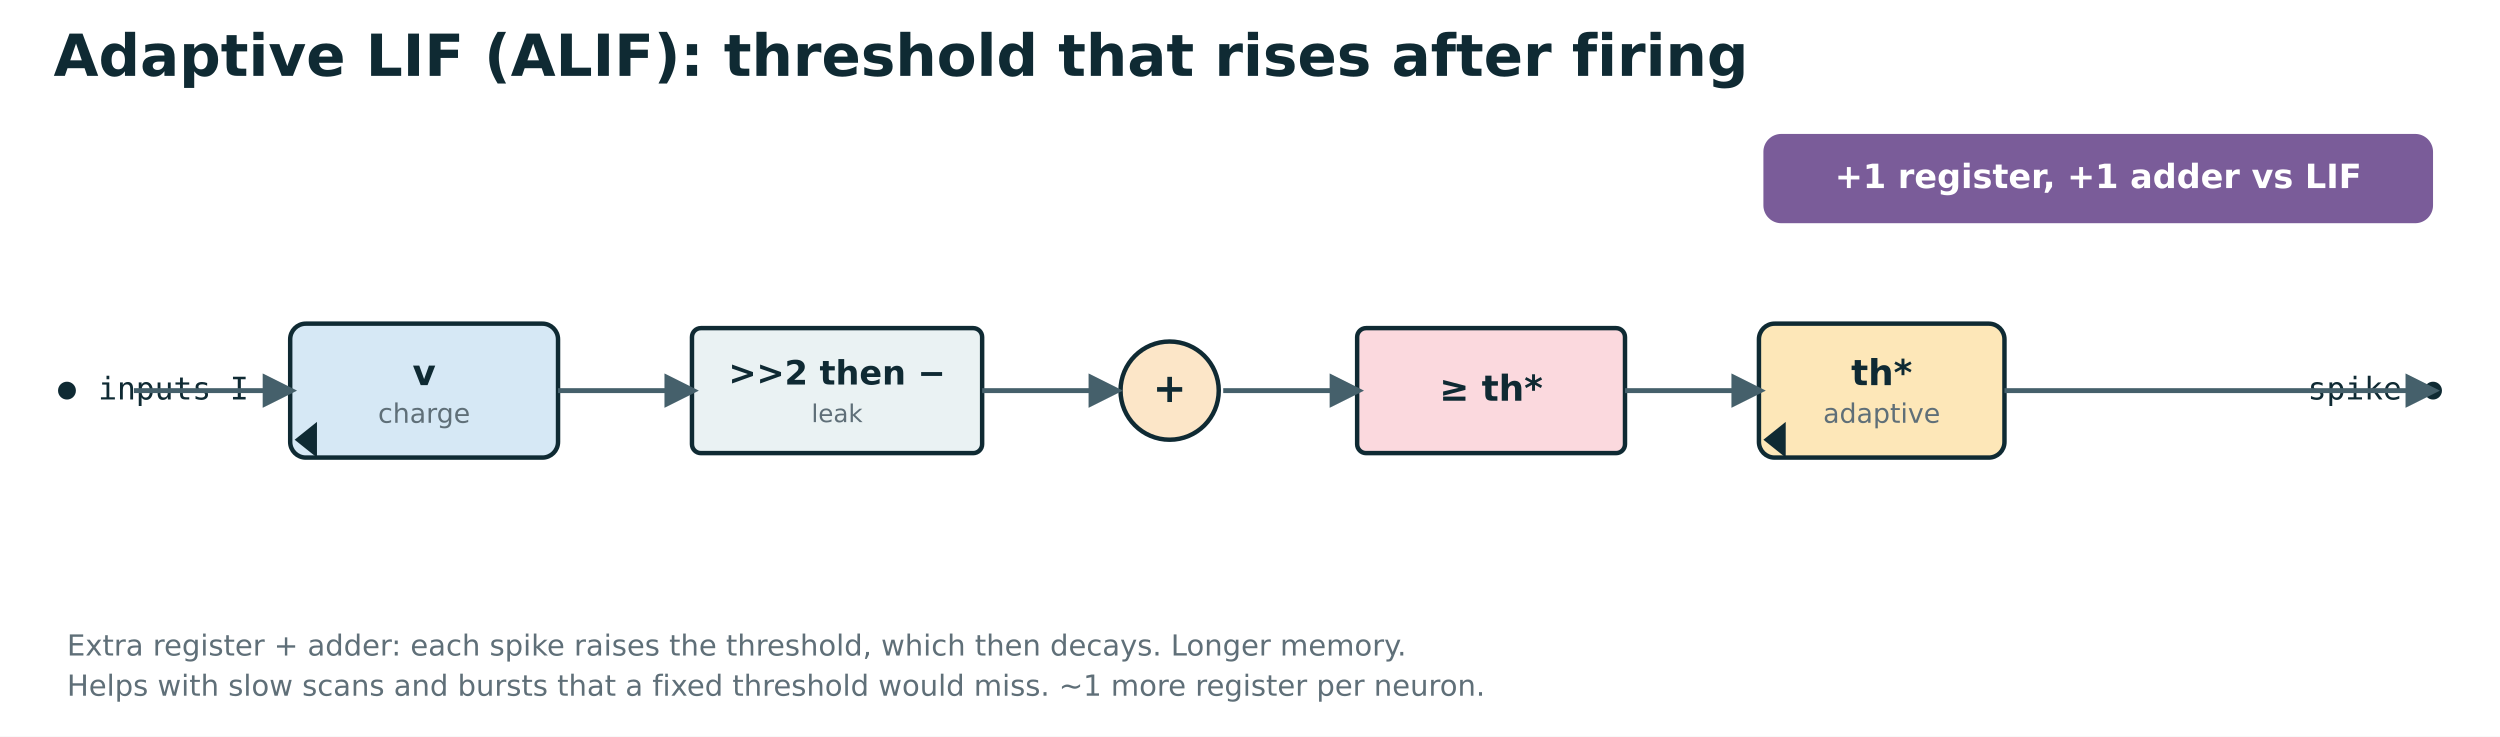
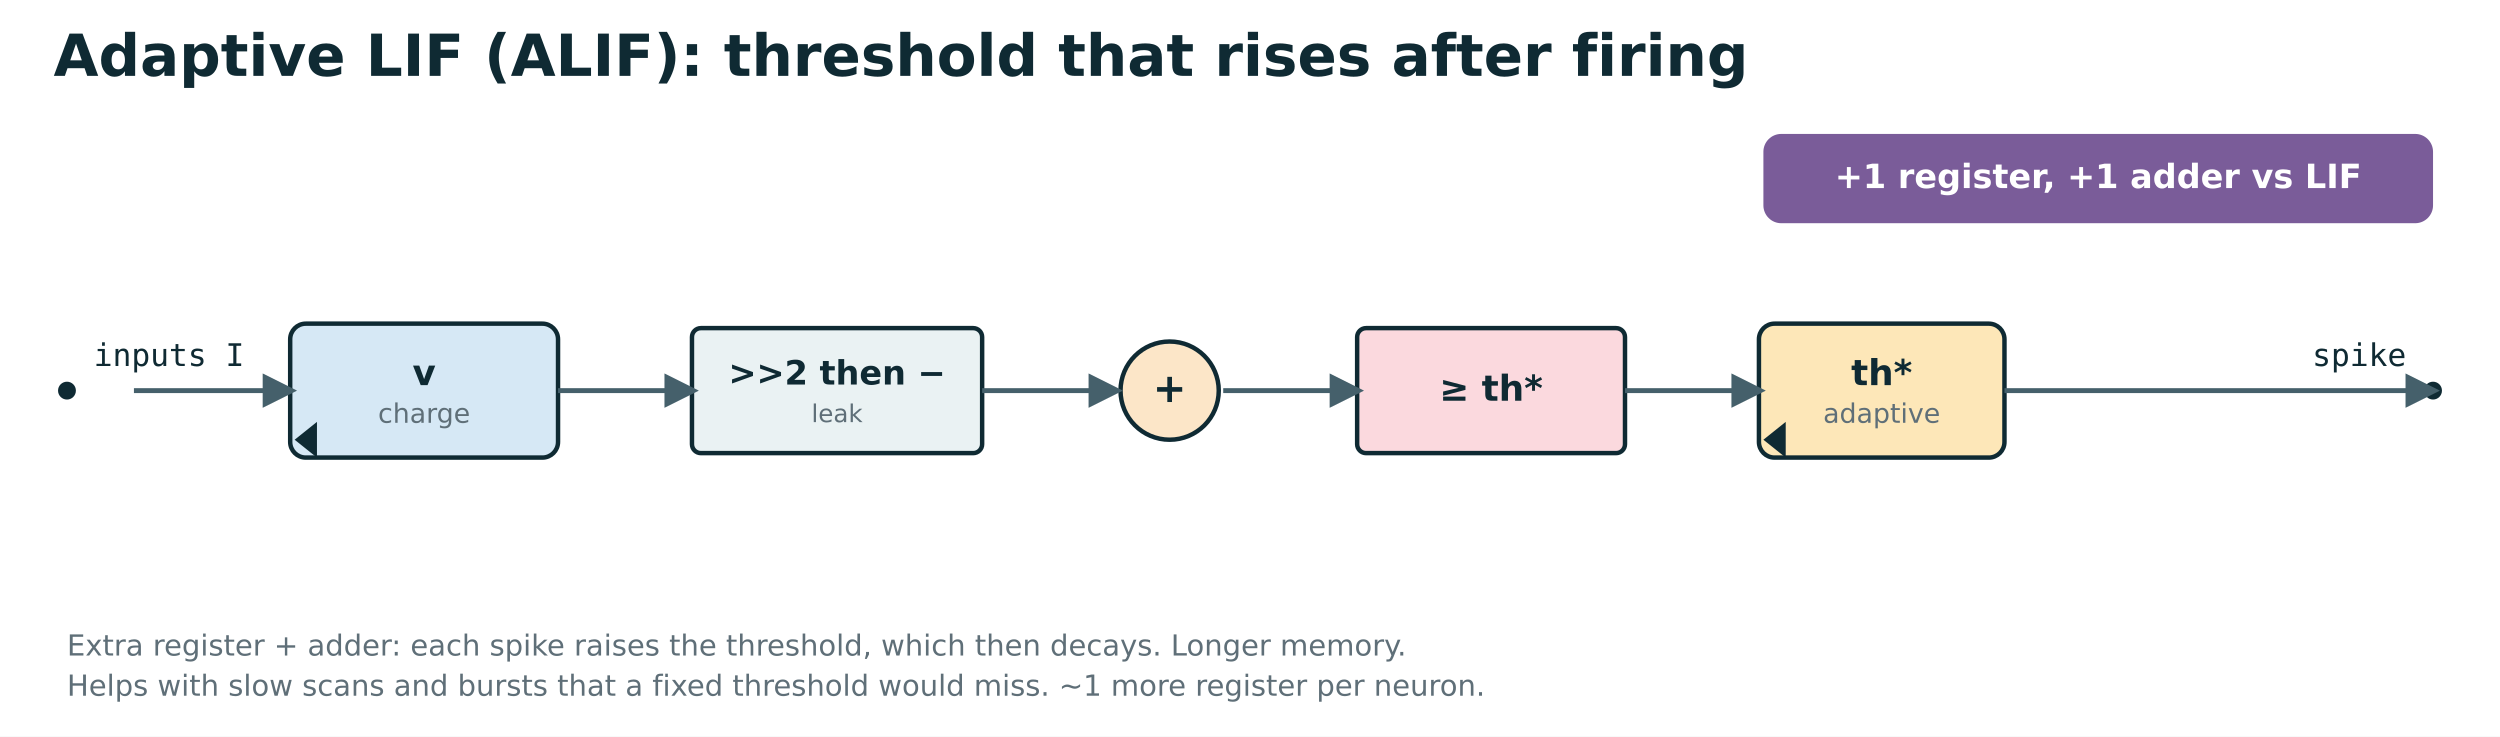
<svg xmlns="http://www.w3.org/2000/svg" viewBox="0 0 1120 330" font-family="DejaVu Sans,Arial,sans-serif">
  <rect width="1120" height="330" fill="white" />
  <defs>
    <marker id="a" viewBox="0 0 10 10" refX="8" refY="5" markerWidth="7" markerHeight="7" orient="auto">
      <path d="M0,0 L10,5 L0,10 z" fill="#45606B" />
    </marker>
  </defs>
  <text x="24" y="34" font-size="26" font-weight="bold" fill="#0F2A33">Adaptive LIF (ALIF): threshold that rises after firing</text>
  <circle cx="30" cy="175" r="4" fill="#0F2A33" />
-   <text x="44" y="175" font-size="14" fill="#0F2A33" text-anchor="start" dominant-baseline="middle" font-family="DejaVu Sans Mono,monospace">inputs I</text>
+   <text x="42" y="160" font-size="14" fill="#0F2A33" text-anchor="start" dominant-baseline="middle" font-family="DejaVu Sans Mono,monospace">inputs I</text>
  <rect x="130" y="145" width="120" height="60" rx="7" fill="#D6E8F5" stroke="#0F2A33" stroke-width="2" />
  <path d="M132,197 l10,-8 l0,16 z" fill="#0F2A33" />
  <text x="190" y="168" font-size="16" fill="#0F2A33" text-anchor="middle" dominant-baseline="middle" font-weight="bold">v</text>
  <text x="190" y="186" font-size="12" fill="#5F6F78" text-anchor="middle" dominant-baseline="middle">charge</text>
  <path d="M60,175 L130,175" fill="none" stroke="#45606B" stroke-width="2.2" marker-end="url(#a)" />
  <rect x="310" y="147" width="130" height="56" rx="4" fill="#EAF2F3" stroke="#0F2A33" stroke-width="2" />
  <text x="375" y="168" font-size="15" fill="#0F2A33" text-anchor="middle" dominant-baseline="middle" font-weight="bold">&gt;&gt;2 then −</text>
  <text x="375" y="186" font-size="11" fill="#5F6F78" text-anchor="middle" dominant-baseline="middle">leak</text>
  <path d="M250,175 L310,175" fill="none" stroke="#45606B" stroke-width="2.2" marker-end="url(#a)" />
  <circle cx="524" cy="175" r="22" fill="#FCE6C8" stroke="#0F2A33" stroke-width="2" />
  <text x="524" y="175" font-size="18" fill="#0F2A33" text-anchor="middle" dominant-baseline="middle" font-weight="bold">+</text>
  <path d="M440,175 L500,175" fill="none" stroke="#45606B" stroke-width="2.2" marker-end="url(#a)" />
  <rect x="608" y="147" width="120" height="56" rx="4" fill="#FBD9DE" stroke="#0F2A33" stroke-width="2" />
  <text x="668" y="175" font-size="16" fill="#0F2A33" text-anchor="middle" dominant-baseline="middle" font-weight="bold">≥ th*</text>
  <path d="M548,175 L608,175" fill="none" stroke="#45606B" stroke-width="2.2" marker-end="url(#a)" />
  <rect x="788" y="145" width="110" height="60" rx="7" fill="#FDE7B8" stroke="#0F2A33" stroke-width="2" />
  <path d="M790,197 l10,-8 l0,16 z" fill="#0F2A33" />
  <text x="843" y="168" font-size="16" fill="#0F2A33" text-anchor="middle" dominant-baseline="middle" font-weight="bold">th*</text>
  <text x="843" y="186" font-size="12" fill="#5F6F78" text-anchor="middle" dominant-baseline="middle">adaptive</text>
  <path d="M728,175 L788,175" fill="none" stroke="#45606B" stroke-width="2.2" marker-end="url(#a)" />
  <circle cx="1090" cy="175" r="4" fill="#0F2A33" />
-   <text x="1076" y="175" font-size="14" fill="#0F2A33" text-anchor="end" dominant-baseline="middle" font-family="DejaVu Sans Mono,monospace">spike</text>
+   <text x="1078" y="160" font-size="14" fill="#0F2A33" text-anchor="end" dominant-baseline="middle" font-family="DejaVu Sans Mono,monospace">spike</text>
  <path d="M898,175 L1090,175" fill="none" stroke="#45606B" stroke-width="2.2" marker-end="url(#a)" />
  <rect x="790" y="60" width="300" height="40" rx="8" fill="#7A5C99" />
  <text x="940" y="80" font-size="15" fill="white" text-anchor="middle" dominant-baseline="middle" font-weight="bold">+1 register, +1 adder vs LIF</text>
  <text x="30" y="290" font-size="13" fill="#5F6F78" text-anchor="start" dominant-baseline="middle">Extra register + adder: each spike raises the threshold, which then decays. Longer memory.</text>
  <text x="30" y="308" font-size="13" fill="#5F6F78" text-anchor="start" dominant-baseline="middle">Helps with slow scans and bursts that a fixed threshold would miss. ~1 more register per neuron.</text>
</svg>
